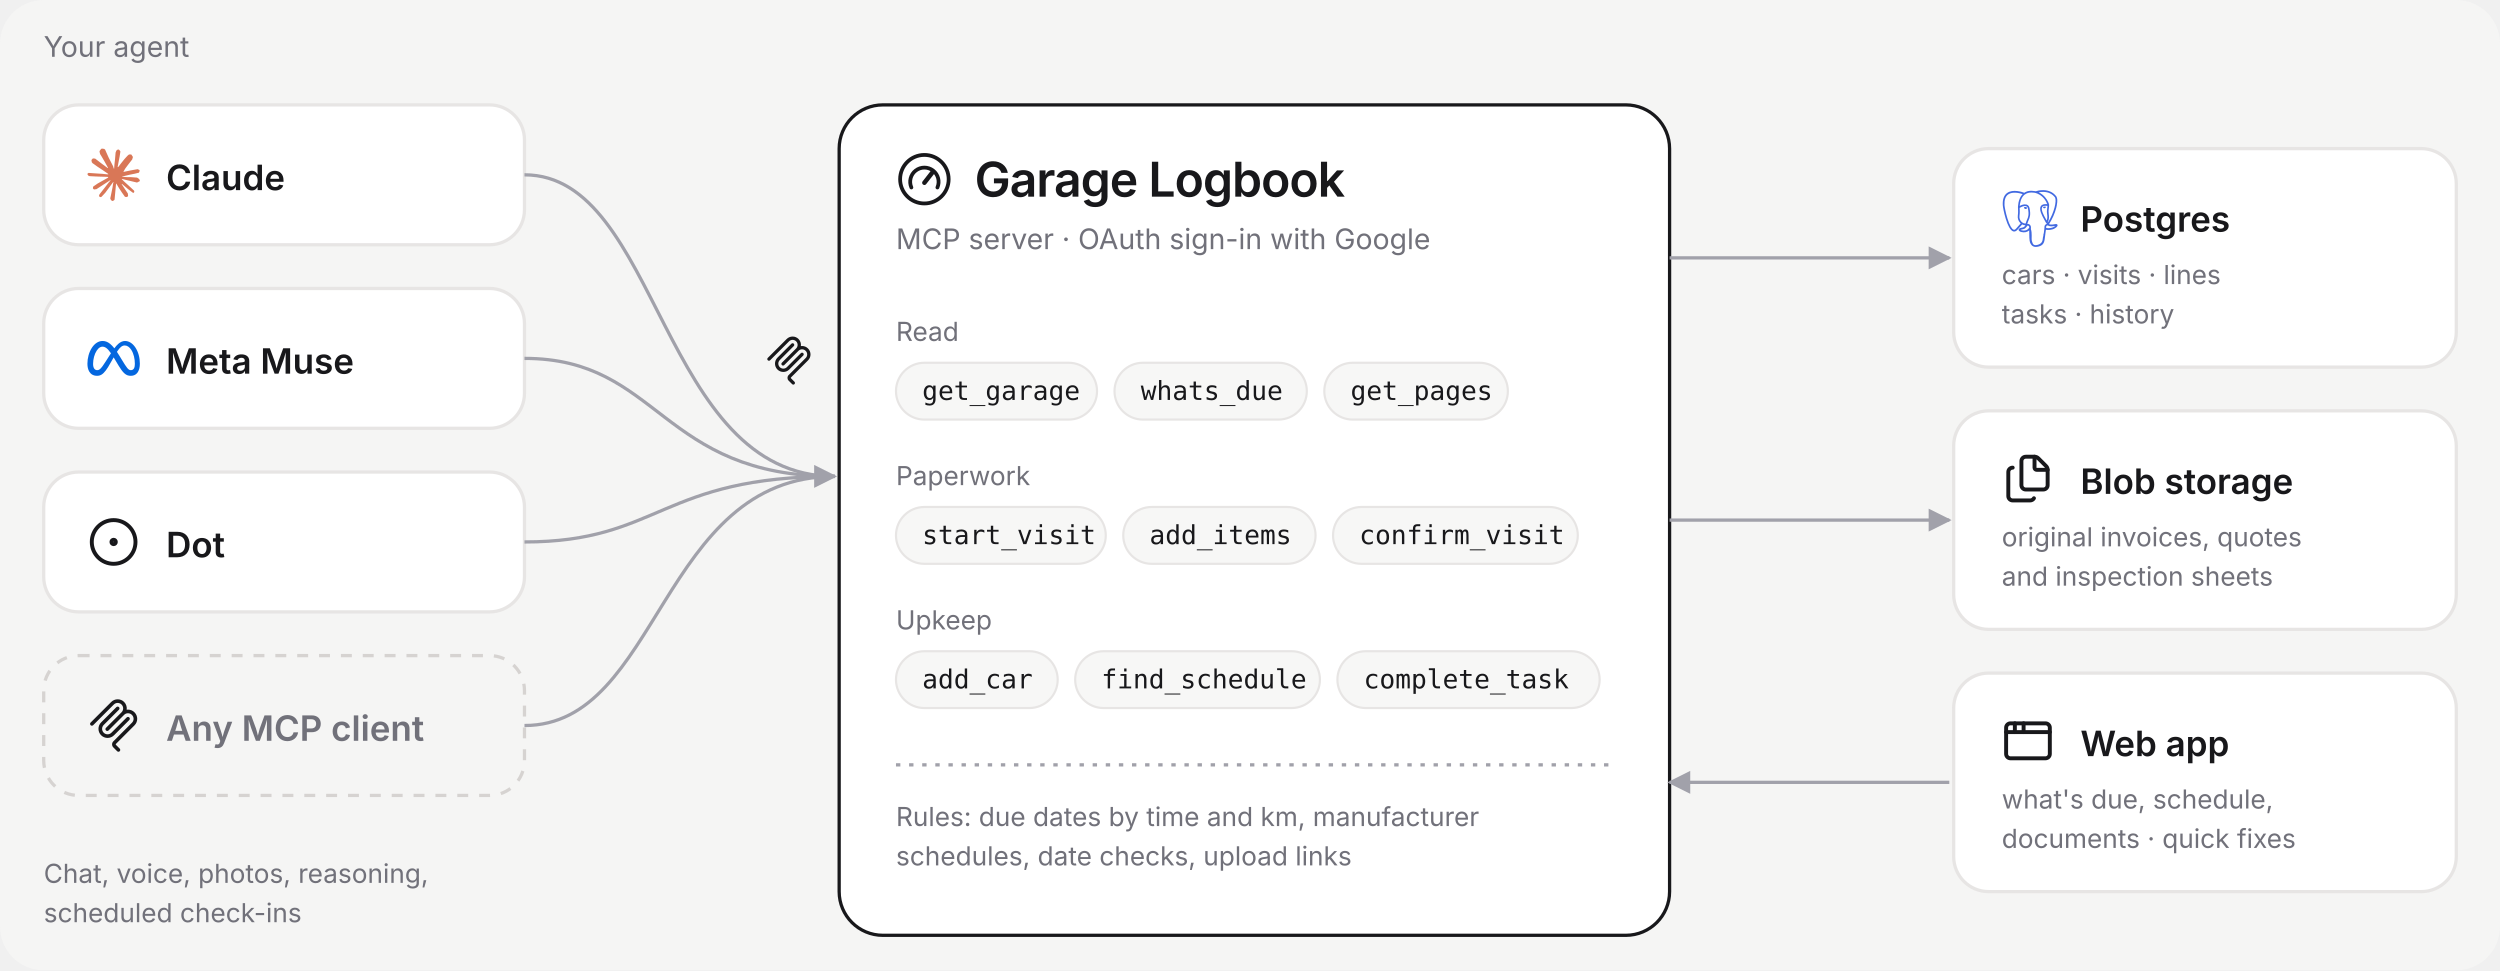
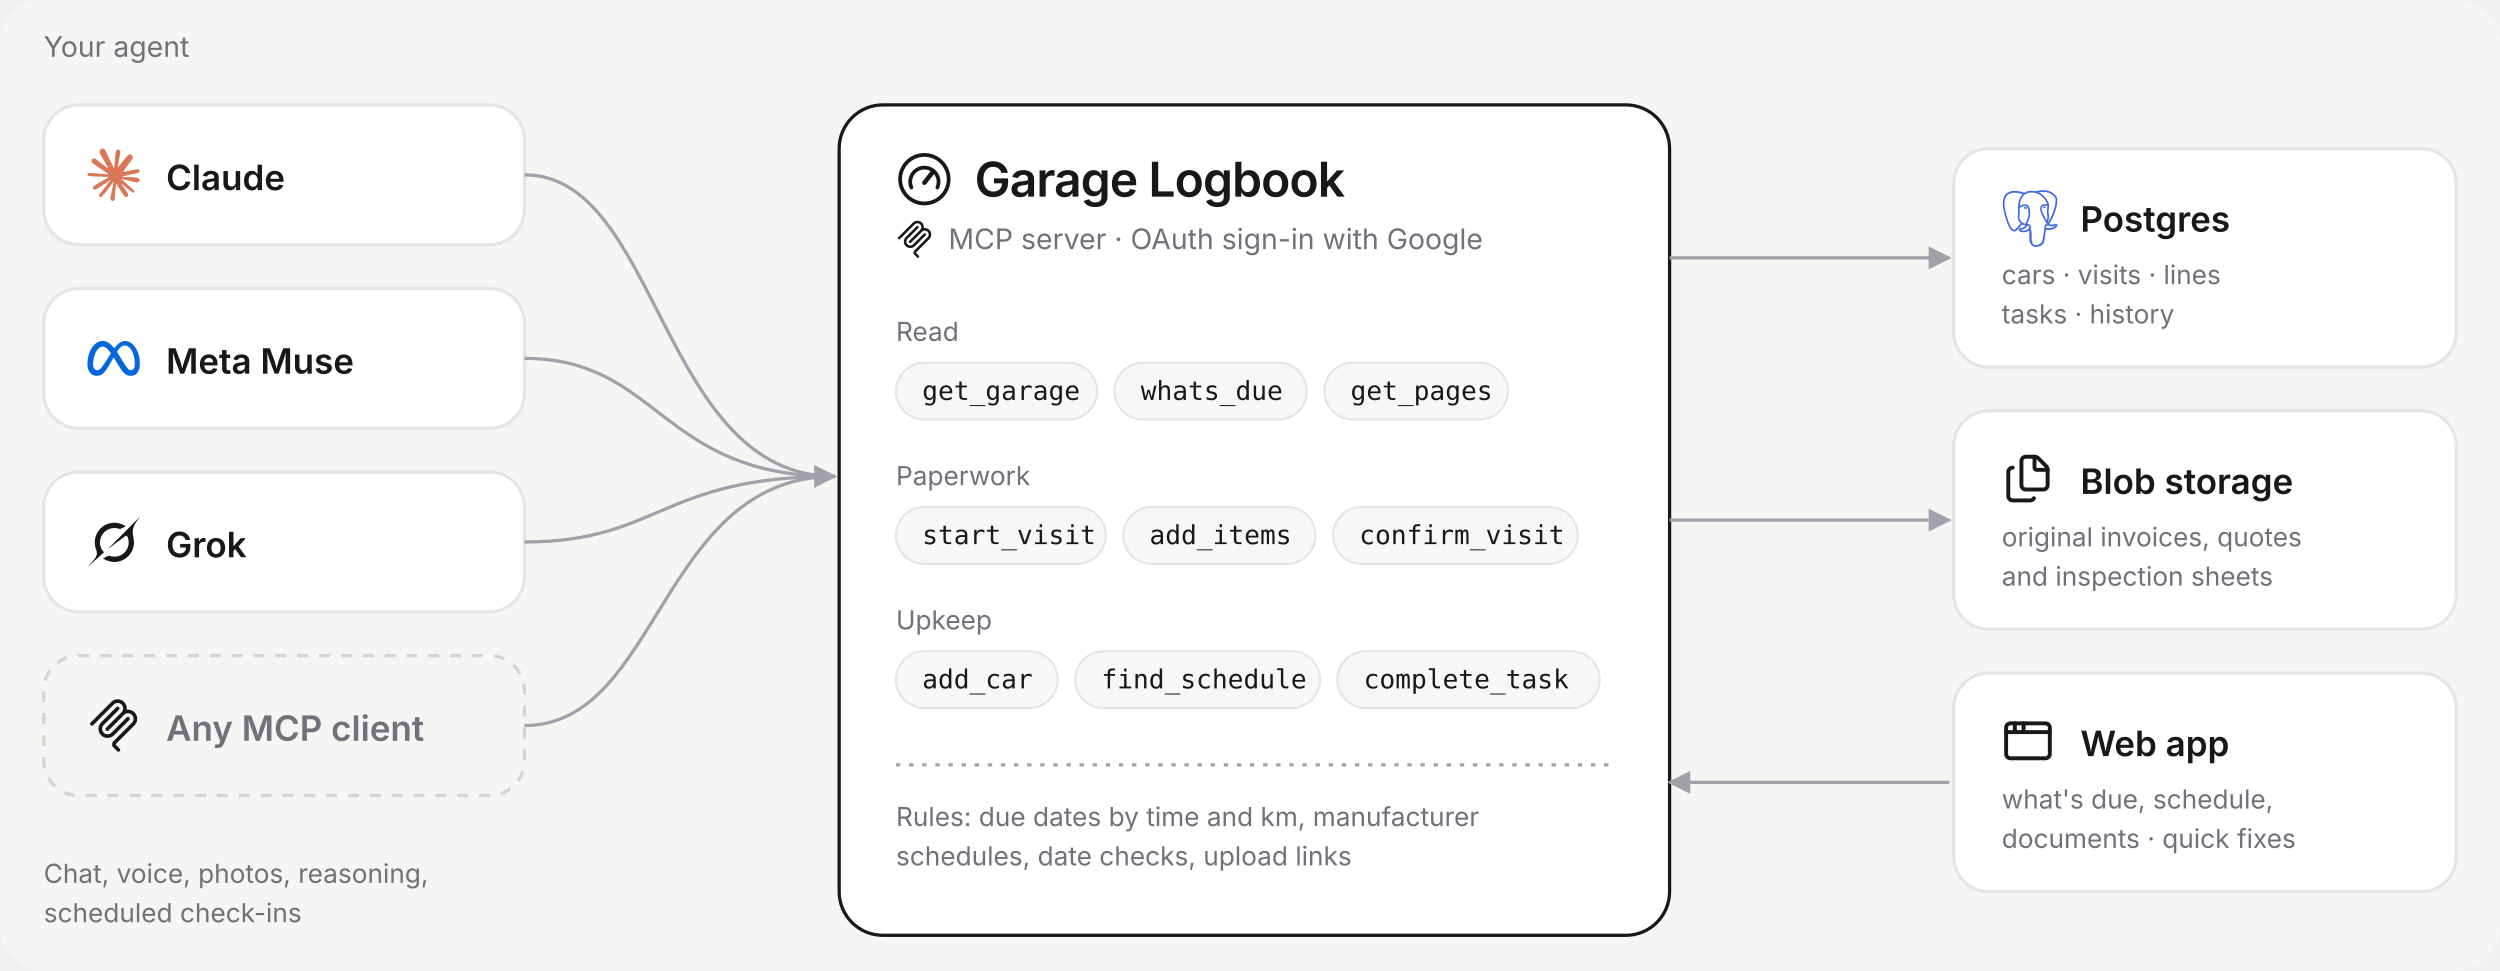
<svg xmlns="http://www.w3.org/2000/svg" viewBox="28 52 1144 444" width="1144" height="444" font-family="Inter, ui-sans-serif, system-ui, -apple-system, 'Segoe UI', sans-serif">
  <style>
    .bg{fill:#f5f5f4}
    .box{fill:#ffffff;stroke:#e7e5e4;stroke-width:1.5}
    .box-strong{fill:#ffffff;stroke:#18181b;stroke-width:1.5}
    .dash{fill:none;stroke:#d6d3d1;stroke-width:1.5;stroke-dasharray:5 5}
    .chip{fill:#f7f7f6;stroke:#e7e5e4;stroke-width:1}
    .ink{fill:#18181b}
    .muted{fill:#71717a}
    .line{stroke:#a1a1aa;stroke-width:1.5;fill:none}
    .arrow{fill:#a1a1aa}
    .t-lg{font-size:22px;font-weight:600;letter-spacing:-.02em}
    .t-md{font-size:16px;font-weight:600}
    .t-sm{font-size:13px}
    .t-xs{font-size:12px}
    .claude{fill:#D97757}
    .meta{fill:#0467DF}
    .pg{fill:#4169E1}
    .icon{stroke:#18181b}
    .mono{font-family:ui-monospace, SFMono-Regular, Menlo, monospace;font-size:12px}
    @media (prefers-color-scheme: dark){
      .bg{fill:#0c0c0d}
      .box{fill:#161618;stroke:#26262a}
      .box-strong{fill:#161618;stroke:#f4f4f5}
      .dash{stroke:#34343a}
      .chip{fill:#1c1c1f;stroke:#26262a}
      .ink{fill:#f4f4f5}
      .muted{fill:#a1a1aa}
      .line{stroke:#71717a}
      .arrow{fill:#71717a}
      .icon{stroke:#f4f4f5}
      .meta{fill:#3d8bff}
      .pg{fill:#6b8cf0}
    }
  </style>
  <defs>
    <marker id="a" viewBox="0 0 10 10" refX="9" refY="5" markerWidth="7" markerHeight="7" orient="auto-start-reverse">
      <path d="M0 0 10 5 0 10z" class="arrow" />
    </marker>
  </defs>
  <rect class="bg" x="28" y="52" width="1144" height="444" rx="20" />
  <text x="48" y="78" class="muted t-sm">Your agent</text>
  <rect class="box" x="48" y="100" width="220" height="64" rx="16" />
  <svg x="68" y="120" width="24" height="24" viewBox="0 0 24 24">
    <path class="claude" d="m4.714 15.956 4.717-2.647.079-.231-.079-.128h-.231l-.789-.049-2.696-.073-2.337-.097-2.265-.121-.571-.121-.534-.704.055-.352.48-.322.686.061 1.518.103 2.277.158 1.651.097 2.447.255h.389l.055-.158-.134-.097-.103-.097L6.973 9.836l-2.55-1.688-1.336-.971-.723-.492-.364-.461-.158-1.008.656-.723.88.061.225.061.892.686 1.906 1.475 2.489 1.834.364.303.146-.103.018-.073-.164-.273-1.354-2.447-1.445-2.489-.643-1.032-.17-.619c-.061-.255-.103-.467-.103-.729L6.287.134 6.7 0l.996.134.419.364.619 1.415 1.002 2.228 1.554 3.03.455.898.243.832.091.255h.158v-.146l.128-1.706.237-2.095.231-2.696.079-.759.376-.911.747-.492.583.279.48.686-.067.443-.285 1.852-.559 2.902-.364 1.943h.212l.243-.243.984-1.305 1.651-2.064.729-.82.85-.905.546-.431h1.032l.759 1.129-.34 1.166-1.062 1.348-.88 1.141-1.263 1.7-.789 1.36.073.109.188-.018 2.853-.607 1.542-.279 1.84-.316.832.389.091.395-.328.807-1.967.486-2.307.461-3.436.814-.043.03.049.061 1.548.146.662.036h1.621l3.018.225.789.522.474.638-.079.486-1.214.619-1.639-.389-3.825-.911-1.311-.328h-.182v.109l1.093 1.069 2.003 1.809 2.507 2.331.128.577-.322.455-.34-.049-2.204-1.657-.85-.747-1.925-1.621h-.128v.17l.443.65 2.344 3.521.121 1.081-.17.352-.607.212-.668-.121-1.372-1.925L14.38 17.959l-1.141-1.943-.14.079-.674 7.255-.316.37-.729.279-.607-.461-.322-.747.322-1.475.389-1.925.316-1.53.285-1.9.17-.631-.012-.043-.14.018-1.433 1.967-2.18 2.945-1.724 1.846-.413.164-.716-.37.067-.662.401-.589 2.386-3.036 1.439-1.882.929-1.087-.006-.158h-.055l-6.338 4.116-1.129.146-.486-.455.061-.747.231-.243 1.906-1.311Z" />
  </svg>
  <text x="104" y="139" class="ink t-md">Claude</text>
  <rect class="box" x="48" y="184" width="220" height="64" rx="16" />
  <svg x="68" y="204" width="24" height="24" viewBox="0 0 24 24">
    <path class="meta" d="M6.915 4.03c-1.968 0-3.683 1.28-4.871 3.113C.704 9.208 0 11.883 0 14.449c0 .706.07 1.369.21 1.973a6.624 6.624 0 0 0 .265.86 5.297 5.297 0 0 0 .371.761c.696 1.159 1.818 1.927 3.593 1.927 1.497 0 2.633-.671 3.965-2.444.76-1.012 1.144-1.626 2.663-4.32l.756-1.339.186-.325c.061.1.121.196.183.3l2.152 3.595c.724 1.21 1.665 2.556 2.47 3.314 1.046.987 1.992 1.22 3.06 1.22 1.075 0 1.876-.355 2.455-.843a3.743 3.743 0 0 0 .81-.973c.542-.939.861-2.127.861-3.745 0-2.72-.681-5.357-2.084-7.45-1.282-1.912-2.957-2.93-4.716-2.93-1.047 0-2.088.467-3.053 1.308-.652.57-1.257 1.29-1.82 2.05-.69-.875-1.335-1.547-1.958-2.056-1.182-.966-2.315-1.303-3.454-1.303zm10.16 2.053c1.147 0 2.188.758 2.992 1.999 1.132 1.748 1.647 4.195 1.647 6.4 0 1.548-.368 2.9-1.839 2.9-.58 0-1.027-.23-1.664-1.004-.496-.601-1.343-1.878-2.832-4.358l-.617-1.028a44.908 44.908 0 0 0-1.255-1.98c.07-.109.141-.224.211-.327 1.12-1.667 2.118-2.602 3.358-2.602zm-10.201.553c1.265 0 2.058.791 2.675 1.446.307.327.737.871 1.234 1.579l-1.02 1.566c-.757 1.163-1.882 3.017-2.837 4.338-1.191 1.649-1.81 1.817-2.486 1.817-.524 0-1.038-.237-1.383-.794-.263-.426-.464-1.13-.464-2.046 0-2.221.63-4.535 1.66-6.088.454-.687.964-1.226 1.533-1.533a2.264 2.264 0 0 1 1.088-.285z" />
  </svg>
  <text x="104" y="223" class="ink t-md">Meta Muse</text>
  <rect class="box" x="48" y="268" width="220" height="64" rx="16" />
-   <svg x="68" y="288" width="24" height="24" viewBox="0 0 24 24" fill="none" class="icon" stroke-width="1.8" stroke-linecap="round" stroke-linejoin="round">
-     <circle cx="12" cy="12" r="1" />
-     <circle cx="12" cy="12" r="10" />
+   <svg x="68" y="288" width="24" height="24" viewBox="0 0 24 24">
+     <path class="ink" fill-rule="evenodd" d="M9.27 15.29l7.978-5.897c.391-.29.95-.177 1.137.272.98 2.369.542 5.215-1.41 7.169-1.951 1.954-4.667 2.382-7.149 1.406l-2.711 1.257c3.889 2.661 8.611 2.003 11.562-.953 2.341-2.344 3.066-5.539 2.388-8.42l.006.007c-.983-4.232.242-5.924 2.75-9.383.06-.082.12-.164.179-.248l-3.301 3.305v-.01L9.267 15.292M7.623 16.723c-2.792-2.67-2.31-6.801.071-9.184 1.761-1.763 4.647-2.483 7.166-1.425l2.705-1.25a7.808 7.808 0 00-1.829-1A8.975 8.975 0 005.984 5.83c-2.533 2.536-3.33 6.436-1.962 9.764 1.022 2.487-.653 4.246-2.34 6.022-.599.63-1.199 1.259-1.682 1.925l7.62-6.815" />
  </svg>
-   <text x="104" y="307" class="ink t-md">Dot</text>
+   <text x="104" y="307" class="ink t-md">Grok</text>
  <rect class="dash" x="48" y="352" width="220" height="64" rx="16" />
  <svg x="68" y="372" width="24" height="24" viewBox="0 0 24 24">
    <path class="ink" d="M13.85 0a4.16 4.16 0 0 0-2.95 1.217L1.456 10.66a.835.835 0 0 0 0 1.18.835.835 0 0 0 1.18 0l9.442-9.442a2.49 2.49 0 0 1 3.541 0 2.49 2.49 0 0 1 0 3.541L8.59 12.97l-.1.1a.835.835 0 0 0 0 1.18.835.835 0 0 0 1.18 0l.1-.098 7.03-7.034a2.49 2.49 0 0 1 3.542 0l.049.05a2.49 2.49 0 0 1 0 3.54l-8.54 8.54a1.96 1.96 0 0 0 0 2.755l1.753 1.753a.835.835 0 0 0 1.18 0 .835.835 0 0 0 0-1.18l-1.753-1.753a.266.266 0 0 1 0-.394l8.54-8.54a4.185 4.185 0 0 0 0-5.9l-.05-.05a4.16 4.16 0 0 0-2.95-1.218c-.2 0-.401.02-.6.048a4.17 4.17 0 0 0-1.17-3.552A4.16 4.16 0 0 0 13.85 0m0 3.333a.84.84 0 0 0-.59.245L6.275 10.56a4.186 4.186 0 0 0 0 5.902 4.186 4.186 0 0 0 5.902 0L19.16 9.48a.835.835 0 0 0 0-1.18.835.835 0 0 0-1.18 0l-6.985 6.984a2.49 2.49 0 0 1-3.54 0 2.49 2.49 0 0 1 0-3.54l6.983-6.985a.835.835 0 0 0 0-1.18.84.84 0 0 0-.59-.245" />
  </svg>
  <text x="104" y="391" class="muted t-md">Any MCP client</text>
  <text x="48" y="456" class="muted t-xs">Chat, voice, photos, reasoning,</text>
  <text x="48" y="474" class="muted t-xs">scheduled check-ins</text>
  <path class="line" d="M268 132 C330 132 330 270 410 270" marker-end="url(#a)" />
  <path class="line" d="M268 216 C330 216 330 270 410 270" />
  <path class="line" d="M268 300 C330 300 330 270 410 270" />
  <path class="line" d="M268 384 C330 384 330 270 410 270" />
-   <svg x="378" y="206" width="22" height="22" viewBox="0 0 24 24">
-     <path class="ink" d="M13.85 0a4.16 4.16 0 0 0-2.95 1.217L1.456 10.66a.835.835 0 0 0 0 1.18.835.835 0 0 0 1.18 0l9.442-9.442a2.49 2.49 0 0 1 3.541 0 2.49 2.49 0 0 1 0 3.541L8.59 12.97l-.1.1a.835.835 0 0 0 0 1.18.835.835 0 0 0 1.18 0l.1-.098 7.03-7.034a2.49 2.49 0 0 1 3.542 0l.049.05a2.49 2.49 0 0 1 0 3.54l-8.54 8.54a1.96 1.96 0 0 0 0 2.755l1.753 1.753a.835.835 0 0 0 1.18 0 .835.835 0 0 0 0-1.18l-1.753-1.753a.266.266 0 0 1 0-.394l8.54-8.54a4.185 4.185 0 0 0 0-5.9l-.05-.05a4.16 4.16 0 0 0-2.95-1.218c-.2 0-.401.02-.6.048a4.17 4.17 0 0 0-1.17-3.552A4.16 4.16 0 0 0 13.85 0m0 3.333a.84.84 0 0 0-.59.245L6.275 10.56a4.186 4.186 0 0 0 0 5.902 4.186 4.186 0 0 0 5.902 0L19.16 9.48a.835.835 0 0 0 0-1.18.835.835 0 0 0-1.18 0l-6.985 6.984a2.49 2.49 0 0 1-3.54 0 2.49 2.49 0 0 1 0-3.54l6.983-6.985a.835.835 0 0 0 0-1.18.84.84 0 0 0-.59-.245" />
-   </svg>
  <rect class="box-strong" x="412" y="100" width="380" height="380" rx="20" />
  <svg x="438" y="121" width="26" height="26" viewBox="0 0 24 24" fill="none" class="icon" stroke-width="1.6" stroke-linecap="round">
    <circle cx="12" cy="12" r="10.25" />
    <path d="M6.5 15.5a6 6 0 1 1 11 0" />
    <path d="M12 13.5 15.5 9" stroke-width="1.9" />
  </svg>
  <text x="474" y="142" class="ink t-lg">Garage Logbook</text>
-   <text x="438" y="166" class="muted t-sm">MCP server · OAuth sign-in with Google</text>
+   <svg x="438" y="153" width="17" height="17" viewBox="0 0 24 24">
+     <path class="ink" d="M13.85 0a4.16 4.16 0 0 0-2.95 1.217L1.456 10.66a.835.835 0 0 0 0 1.18.835.835 0 0 0 1.18 0l9.442-9.442a2.49 2.49 0 0 1 3.541 0 2.49 2.49 0 0 1 0 3.541L8.59 12.97l-.1.1a.835.835 0 0 0 0 1.18.835.835 0 0 0 1.18 0l.1-.098 7.03-7.034a2.49 2.49 0 0 1 3.542 0l.049.05a2.49 2.49 0 0 1 0 3.54l-8.54 8.54a1.96 1.96 0 0 0 0 2.755l1.753 1.753a.835.835 0 0 0 1.18 0 .835.835 0 0 0 0-1.18l-1.753-1.753a.266.266 0 0 1 0-.394l8.54-8.54a4.185 4.185 0 0 0 0-5.9l-.05-.05a4.16 4.16 0 0 0-2.95-1.218c-.2 0-.401.02-.6.048a4.17 4.17 0 0 0-1.17-3.552A4.16 4.16 0 0 0 13.85 0m0 3.333a.84.84 0 0 0-.59.245L6.275 10.56a4.186 4.186 0 0 0 0 5.902 4.186 4.186 0 0 0 5.902 0L19.16 9.48a.835.835 0 0 0 0-1.18.835.835 0 0 0-1.18 0l-6.985 6.984a2.49 2.49 0 0 1-3.54 0 2.49 2.49 0 0 1 0-3.54l6.983-6.985a.835.835 0 0 0 0-1.18.84.84 0 0 0-.59-.245" />
+   </svg>
+   <text x="462" y="166" class="muted t-sm">MCP server · OAuth sign-in with Google</text>
  <text x="438" y="208" class="muted t-xs">Read</text>
  <rect class="chip" x="438" y="218" width="92" height="26" rx="13" />
  <text x="450" y="235" class="ink mono">get_garage</text>
  <rect class="chip" x="538" y="218" width="88" height="26" rx="13" />
  <text x="550" y="235" class="ink mono">whats_due</text>
  <rect class="chip" x="634" y="218" width="84" height="26" rx="13" />
  <text x="646" y="235" class="ink mono">get_pages</text>
  <text x="438" y="274" class="muted t-xs">Paperwork</text>
  <rect class="chip" x="438" y="284" width="96" height="26" rx="13" />
  <text x="450" y="301" class="ink mono">start_visit</text>
  <rect class="chip" x="542" y="284" width="88" height="26" rx="13" />
  <text x="554" y="301" class="ink mono">add_items</text>
  <rect class="chip" x="638" y="284" width="112" height="26" rx="13" />
  <text x="650" y="301" class="ink mono">confirm_visit</text>
  <text x="438" y="340" class="muted t-xs">Upkeep</text>
  <rect class="chip" x="438" y="350" width="74" height="26" rx="13" />
  <text x="450" y="367" class="ink mono">add_car</text>
  <rect class="chip" x="520" y="350" width="112" height="26" rx="13" />
  <text x="532" y="367" class="ink mono">find_schedule</text>
  <rect class="chip" x="640" y="350" width="120" height="26" rx="13" />
  <text x="652" y="367" class="ink mono">complete_task</text>
  <line x1="438" y1="402" x2="766" y2="402" class="line" stroke-dasharray="2 4" />
  <text x="438" y="430" class="muted t-xs">Rules: due dates by time and km, manufacturer</text>
  <text x="438" y="448" class="muted t-xs">schedules, date checks, upload links</text>
  <path class="line" d="M792 170 L920 170" marker-end="url(#a)" />
  <path class="line" d="M792 290 L920 290" marker-end="url(#a)" />
  <path class="line" d="M920 410 L792 410" marker-end="url(#a)" />
  <rect class="box" x="922" y="120" width="230" height="100" rx="16" />
  <svg x="944" y="139" width="26" height="26" viewBox="0 0 24 24">
    <path class="pg" d="M23.559 14.723a.527.527 0 0 0-.056-.119c-.139-.263-.477-.342-1.007-.232-1.653.341-2.293.131-2.526-.019 1.342-2.048 2.445-4.522 3.041-6.83.271-1.051.798-3.524.122-4.732a1.564 1.564 0 0 0-.151-.235C21.693.909 19.801.025 17.51.001c-1.495-.016-2.771.346-3.116.479a9.449 9.449 0 0 0-.516-.082 8.044 8.044 0 0 0-1.311-.128c-1.182-.018-2.204.264-3.05.841-.857-.321-4.789-1.645-7.222.079C.936 2.153.309 3.873.43 6.304c.041.818.507 3.334 1.242 5.744.46 1.506.939 2.702 1.433 3.582.553.994 1.126 1.593 1.714 1.79.447.149 1.133.144 1.858-.728.801-.964 1.59-1.826 1.945-2.207.435.235.906.362 1.39.377a.057.057 0 0 0 0.0.004 11.031 11.031 0 0 0-.247.305c-.339.43-.409.52-1.5.744-.31.064-1.134.234-1.146.811-.003.122.033.231.092.327.227.423.922.61 1.015.633 1.335.334 2.504.092 3.371-.679-.017 2.231.077 4.417.345 5.087.221.553.762 1.905 2.469 1.904.251 0 .526-.029.83-.094 1.782-.382 2.556-1.17 2.855-2.906.15-.871.402-2.875.539-4.101.017-.07.036-.121.057-.136.001-.001.07-.047.427.031a.367.367 0 0 0 .044.007l.254.022.015.001c.847.038 1.911-.143 2.531-.431.644-.299 1.806-1.032 1.595-1.67zM2.371 11.877c-.744-2.436-1.178-4.885-1.212-5.572-.109-2.171.417-3.683 1.562-4.493 1.837-1.299 4.84-.541 6.108-.13-.003.003-.007.006-.01.009-2.024 2.044-1.976 5.536-1.971 5.75-0.0.082.007.199.016.359.035.587.1 1.68-.073 2.918-.161 1.15.194 2.276.973 3.089.081.084.165.163.252.237-.347.371-1.1 1.193-1.903 2.158-.568.682-.96.552-1.089.509-.392-.131-.813-.587-1.238-1.322-.48-.839-.964-2.032-1.415-3.513zm6.007 5.087c-.171-.043-.327-.113-.432-.177.089-.039.237-.09.483-.141 1.283-.264 1.482-.451 1.914-1.0.099-.126.212-.269.367-.443a.355.355 0 0 0 .074-.13c.171-.151.272-.11.437-.042.156.065.308.26.369.475.029.102.062.294-.045.444-.904 1.266-2.222 1.249-3.168 1.013zm2.094-3.988-.052.141c-.133.357-.257.688-.333 1.003-.667-.002-1.317-.287-1.81-.802-.628-.655-.913-1.566-.782-2.5.183-1.308.115-2.447.079-3.059-.005-.086-.009-.161-.012-.22.296-.262 1.666-.996 2.643-.772.446.102.718.406.831.928.585 2.704.077 3.831-.33 4.736-.084.187-.163.363-.231.545zm7.364 4.572c-.017.177-.036.376-.062.596l-.146.438a.355.355 0 0 0-.018.108c-.006.475-.054.649-.115.869-.063.229-.135.489-.179 1.058-.11 1.414-.878 2.227-2.417 2.557-1.516.325-1.784-.497-2.021-1.222a6.582 6.582 0 0 0-.077-.227c-.215-.586-.191-1.412-.157-2.555.017-.561-.025-1.901-.33-2.646.004-.293.011-.591.019-.892a.353.353 0 0 0-.015-.113 1.493 1.493 0 0 0-.044-.208c-.123-.428-.421-.787-.78-.935-.142-.059-.404-.167-.718-.087.067-.276.183-.588.309-.925l.053-.142c.059-.16.134-.326.213-.501.426-.948 1.011-2.245.377-5.177-.237-1.098-1.03-1.634-2.232-1.51-.721.075-1.38.365-1.709.532a5.672 5.672 0 0 0-.196.104c.092-1.106.439-3.174 1.736-4.482a4.031 4.031 0 0 1 .303-.276.353.353 0 0 0 .145-.064c.752-.571 1.694-.851 2.802-.833.409.007.802.034 1.174.081 1.939.354 3.244 1.447 4.036 2.383.814.962 1.255 1.931 1.431 2.454-1.323-.135-2.223.127-2.68.779-.993 1.419.543 4.173 1.281 5.496.135.243.252.452.289.541.24.583.551.971.779 1.255.07.087.137.171.189.245-.401.116-1.121.383-1.055 1.717-.012.156-.042.447-.083.815-.046.208-.07.46-.099.766zm.89-1.621c-.041-.832.269-.918.597-1.01a2.857 2.857 0 0 0 .135-.041 1.202 1.202 0 0 0 .134.103c.57.377 1.582.421 3.007.134-.202.177-.519.399-.953.601-.41.19-1.096.333-1.747.364-.72.034-1.086-.081-1.172-.151zm.57-9.271c-.006.351-.054.669-.105 1.002-.055.358-.112.727-.126 1.176-.014.437.04.891.093 1.33.107.887.216 1.8-.207 2.701a3.527 3.527 0 0 1-.188-.386c-.053-.128-.167-.333-.325-.616-.616-1.104-2.057-3.69-1.319-4.745.38-.543 1.341-.566 2.178-.463zm.228 7.014a12.376 12.376 0 0 0-.085-.107l-.035-.044c.726-1.2.584-2.386.458-3.438-.052-.432-.101-.84-.088-1.223.013-.406.067-.754.118-1.091.064-.415.129-.844.111-1.351.013-.053.019-.116.012-.19-.046-.485-.6-1.938-1.729-3.253-.608-.707-1.49-1.497-2.689-2.039.525-.107 1.233-.203 2.024-.186 2.051.046 3.675.814 4.824 2.282a.908.908 0 0 1 .067.1c.723 1.356-.276 6.275-2.987 10.54zm-8.817-6.116c-.025.179-.309.422-.621.422a.582.582 0 0 1-.081-.006c-.187-.026-.377-.144-.506-.316-.046-.06-.12-.178-.105-.284.005-.04.026-.099.092-.149.118-.089.352-.123.61-.087.316.044.643.194.611.419zm7.931-.411c.011.079-.049.201-.153.31-.068.072-.212.196-.408.223a.546.546 0 0 1-.075.005c-.293 0-.541-.234-.561-.372-.024-.176.264-.311.561-.352.297-.041.611.009.636.185z" />
  </svg>
  <text x="980" y="158" class="ink t-md">Postgres</text>
  <text x="944" y="182" class="muted t-xs">cars · visits · lines</text>
  <text x="944" y="200" class="muted t-xs">tasks · history</text>
  <rect class="box" x="922" y="240" width="230" height="100" rx="16" />
  <svg x="944" y="259" width="24" height="24" viewBox="0 0 24 24" fill="none" class="icon" stroke-width="1.8" stroke-linecap="round" stroke-linejoin="round">
    <path d="M15 2h-4a2 2 0 0 0-2 2v11a2 2 0 0 0 2 2h8a2 2 0 0 0 2-2V8" />
    <path d="M16.706 2.706A2.4 2.4 0 0 0 15 2v5a1 1 0 0 0 1 1h5a2.4 2.4 0 0 0-.706-1.706z" />
    <path d="M5 7a2 2 0 0 0-2 2v11a2 2 0 0 0 2 2h8a2 2 0 0 0 1.732-1" />
  </svg>
  <text x="980" y="278" class="ink t-md">Blob storage</text>
  <text x="944" y="302" class="muted t-xs">original invoices, quotes</text>
  <text x="944" y="320" class="muted t-xs">and inspection sheets</text>
  <rect class="box" x="922" y="360" width="230" height="100" rx="16" />
  <svg x="944" y="379" width="24" height="24" viewBox="0 0 24 24" fill="none" class="icon" stroke-width="1.8" stroke-linecap="round" stroke-linejoin="round">
    <rect x="2" y="4" width="20" height="16" rx="2" />
    <path d="M10 4v4" />
    <path d="M2 8h20" />
    <path d="M6 4v4" />
  </svg>
  <text x="980" y="398" class="ink t-md">Web app</text>
  <text x="944" y="422" class="muted t-xs">what's due, schedule,</text>
  <text x="944" y="440" class="muted t-xs">documents · quick fixes</text>
</svg>
